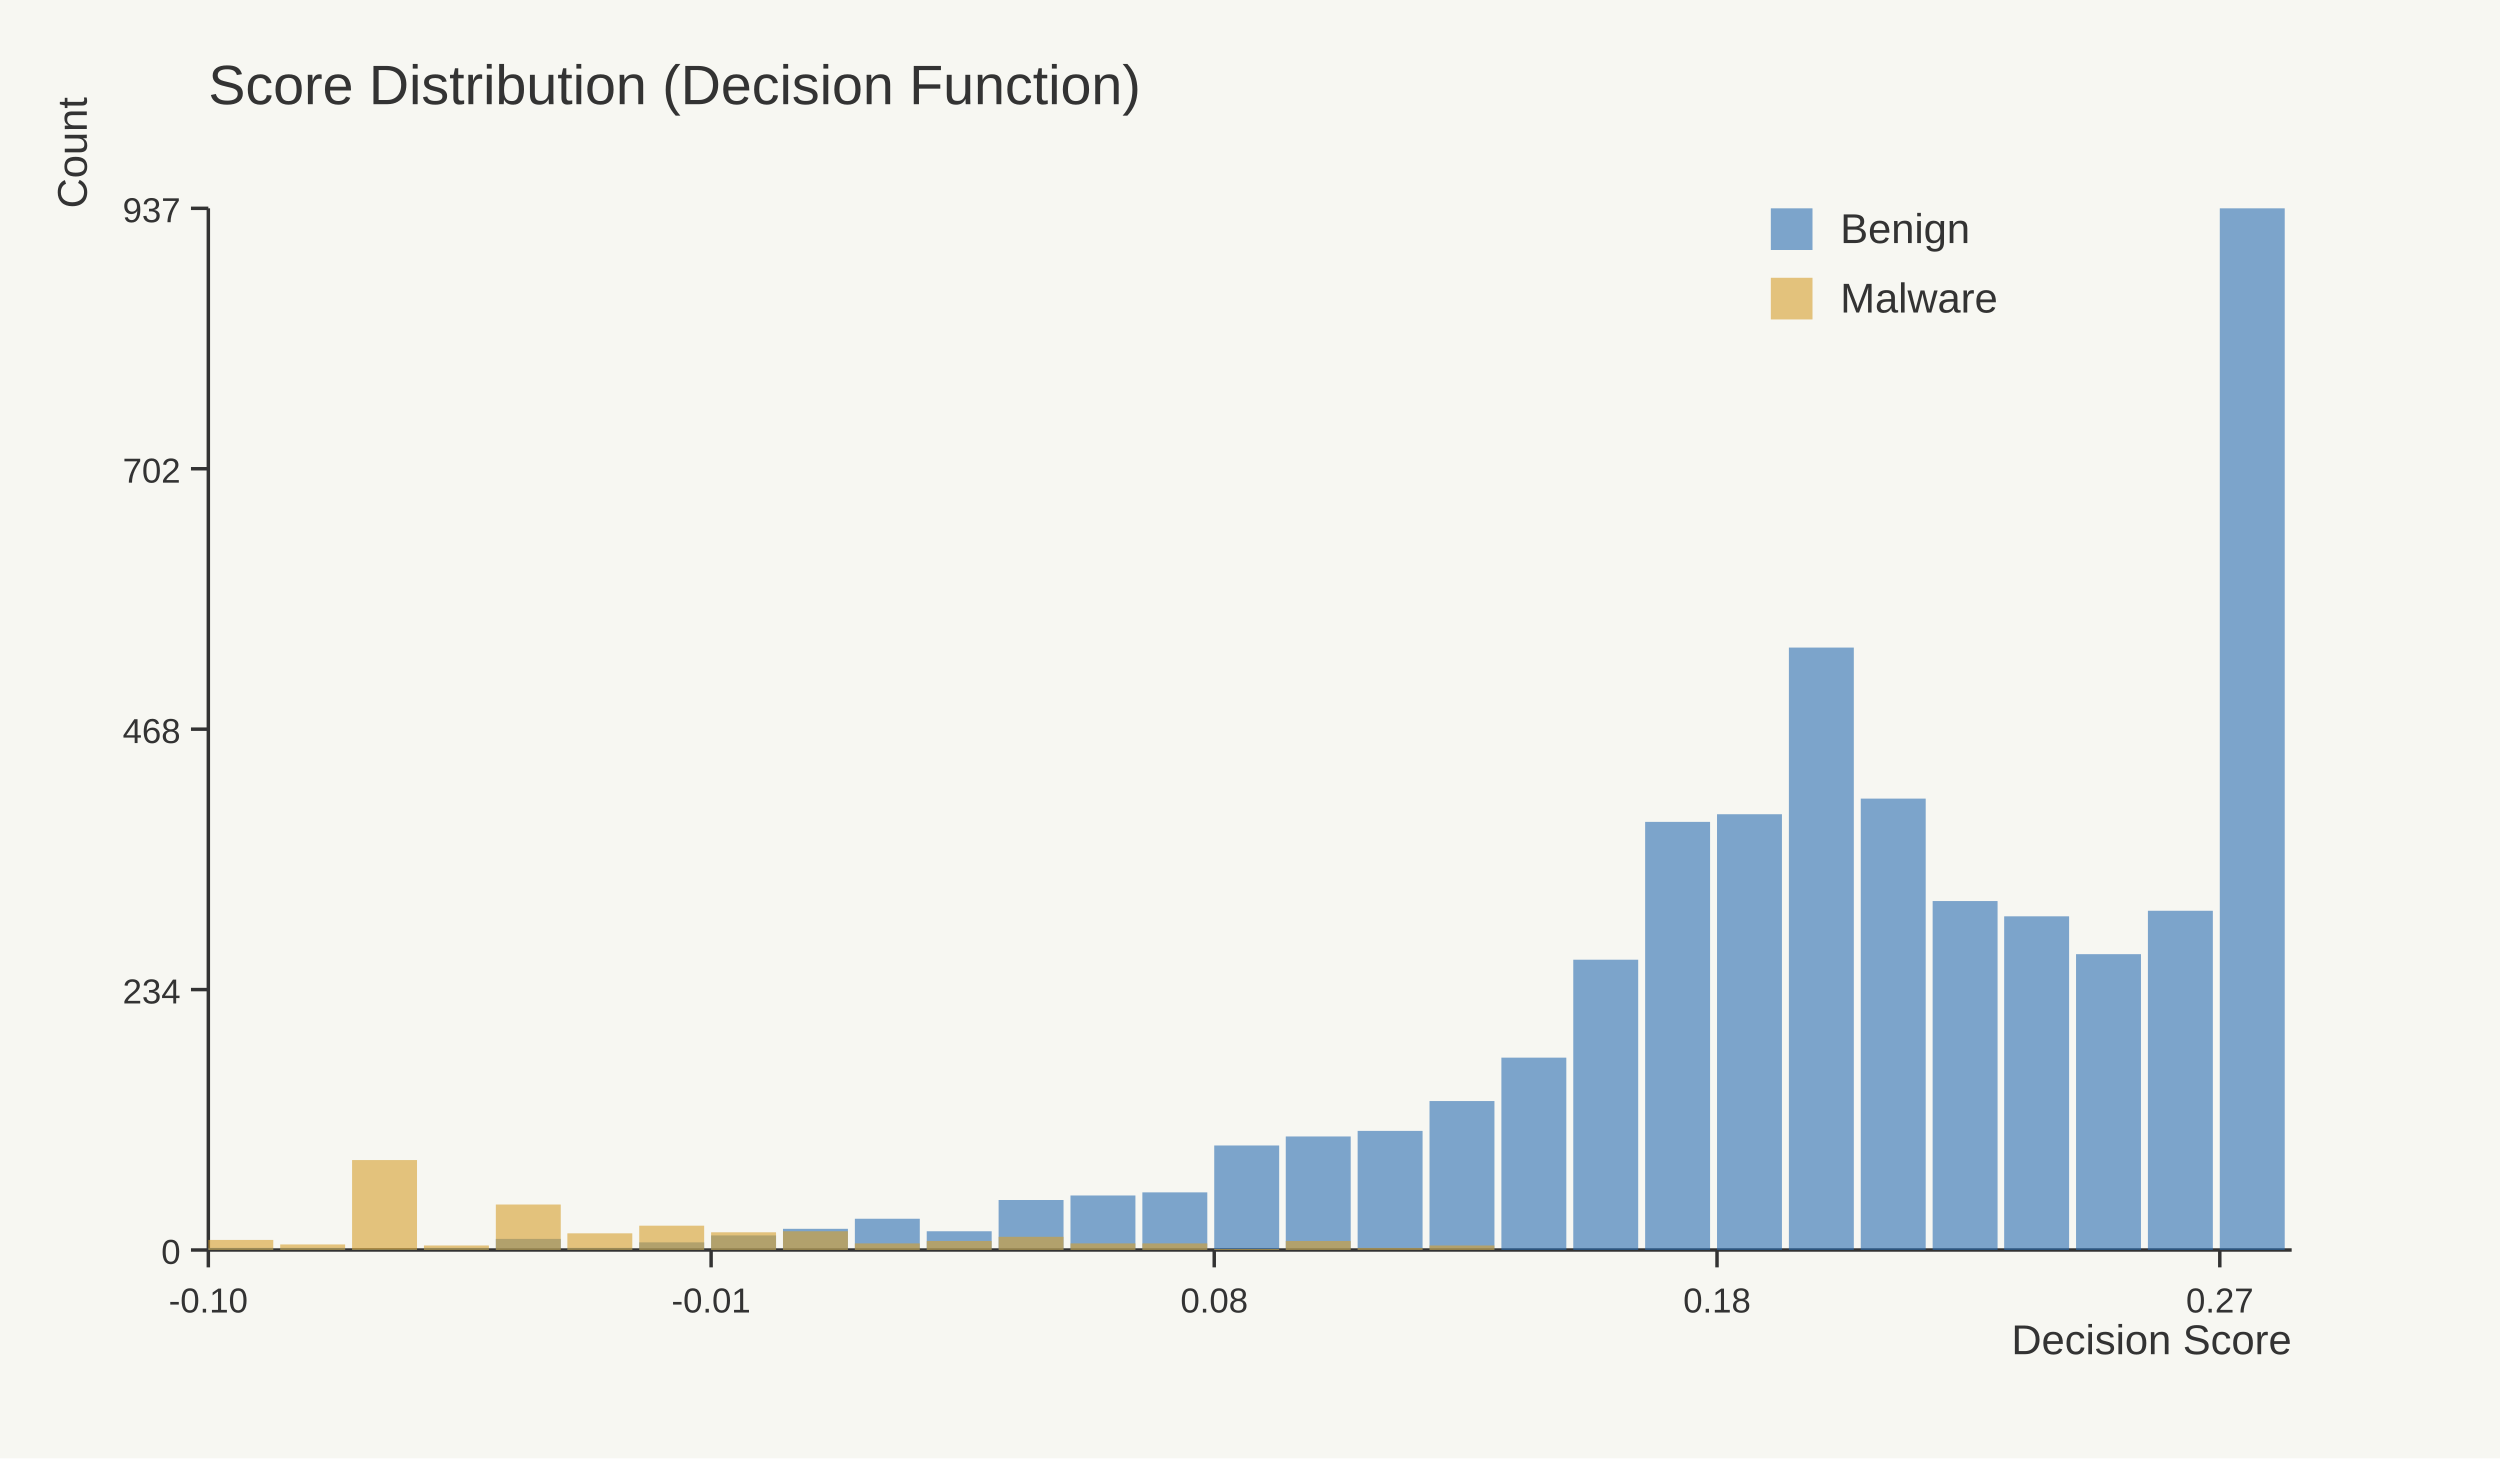
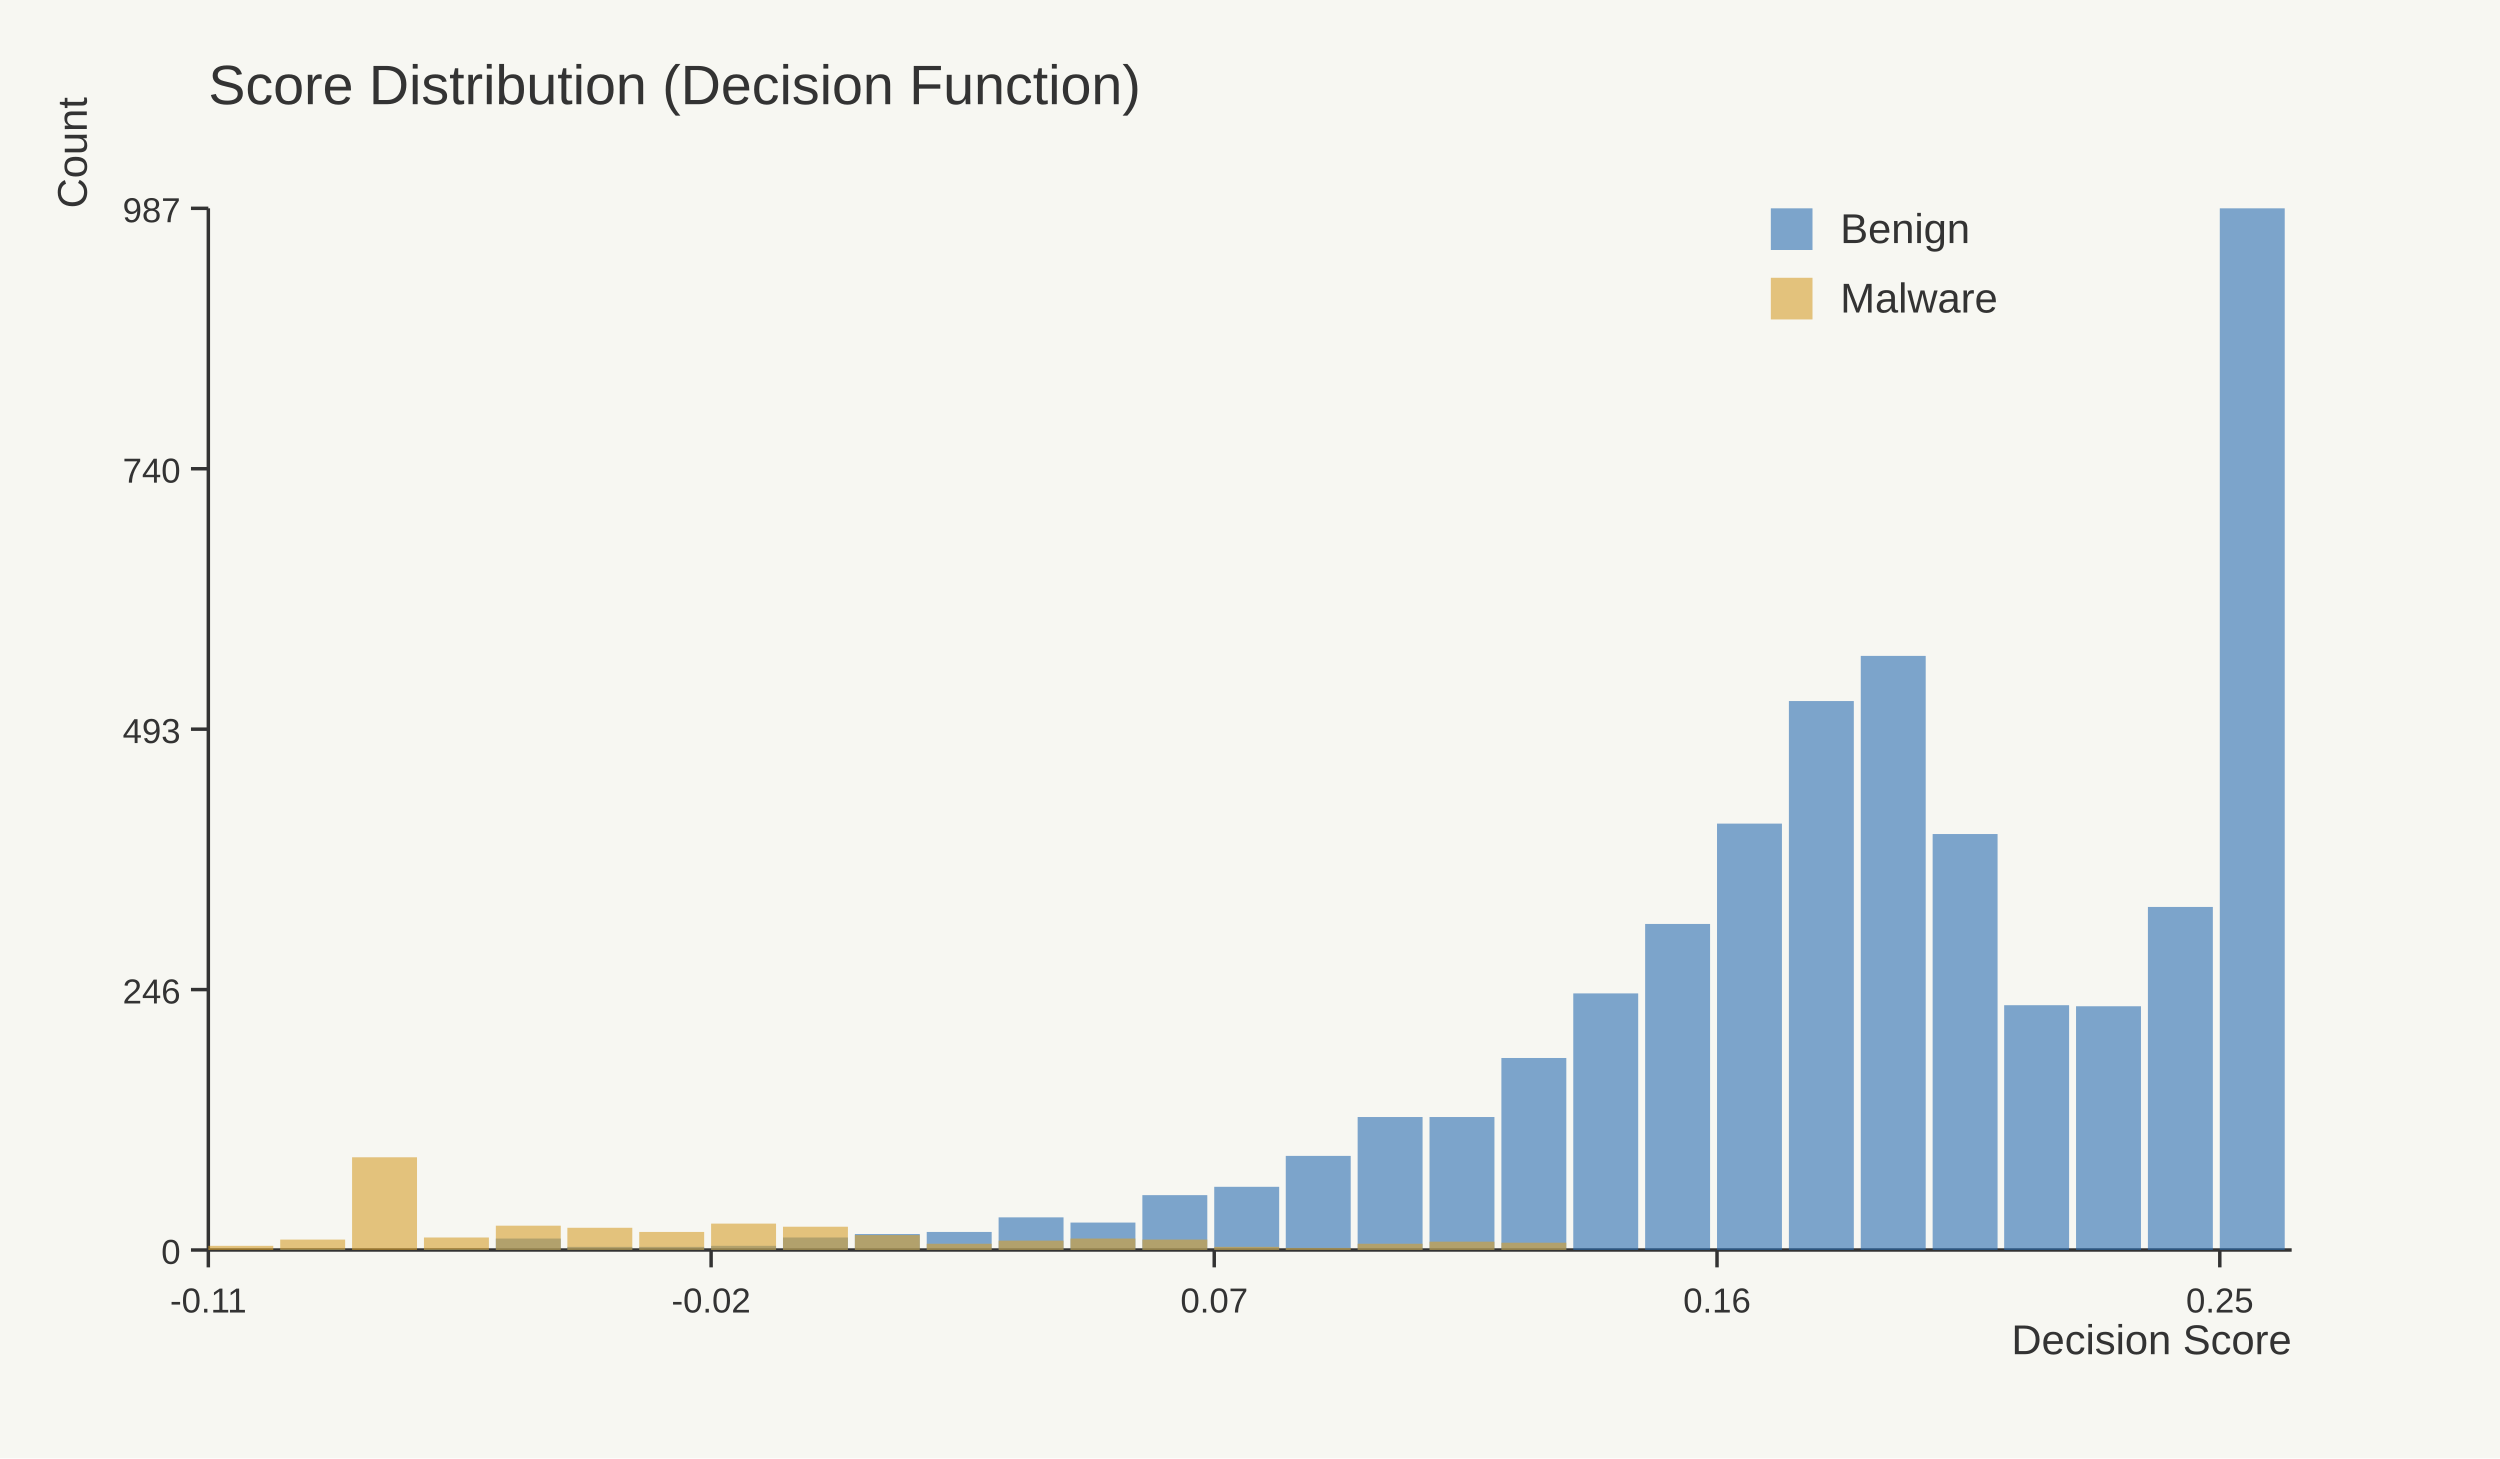
<svg xmlns="http://www.w3.org/2000/svg" width="720" height="420" viewBox="0 0 720 420">
  <rect width="100%" height="100%" fill="#f7f7f2" />
  <text x="60" y="30" font-family="Arial" font-size="16" fill="#333">Score Distribution (Decision Function)</text>
  <line x1="60" y1="360" x2="660" y2="360" stroke="#333" stroke-width="1" />
  <line x1="60" y1="360" x2="60" y2="60" stroke="#333" stroke-width="1" />
  <line x1="60.0" y1="360" x2="60.0" y2="365" stroke="#333" stroke-width="1" />
-   <text x="60.0" y="378" font-family="Arial" font-size="10" text-anchor="middle" fill="#333">-0.10</text>
+   <text x="60.0" y="378" font-family="Arial" font-size="10" text-anchor="middle" fill="#333">-0.11</text>
  <line x1="204.8" y1="360" x2="204.8" y2="365" stroke="#333" stroke-width="1" />
-   <text x="204.8" y="378" font-family="Arial" font-size="10" text-anchor="middle" fill="#333">-0.01</text>
+   <text x="204.8" y="378" font-family="Arial" font-size="10" text-anchor="middle" fill="#333">-0.02</text>
  <line x1="349.7" y1="360" x2="349.7" y2="365" stroke="#333" stroke-width="1" />
-   <text x="349.7" y="378" font-family="Arial" font-size="10" text-anchor="middle" fill="#333">0.08</text>
+   <text x="349.7" y="378" font-family="Arial" font-size="10" text-anchor="middle" fill="#333">0.07</text>
  <line x1="494.5" y1="360" x2="494.5" y2="365" stroke="#333" stroke-width="1" />
-   <text x="494.5" y="378" font-family="Arial" font-size="10" text-anchor="middle" fill="#333">0.18</text>
+   <text x="494.5" y="378" font-family="Arial" font-size="10" text-anchor="middle" fill="#333">0.16</text>
  <line x1="639.3" y1="360" x2="639.3" y2="365" stroke="#333" stroke-width="1" />
-   <text x="639.3" y="378" font-family="Arial" font-size="10" text-anchor="middle" fill="#333">0.27</text>
+   <text x="639.3" y="378" font-family="Arial" font-size="10" text-anchor="middle" fill="#333">0.25</text>
  <line x1="60" y1="360.0" x2="55" y2="360.0" stroke="#333" stroke-width="1" />
  <text x="52" y="364.0" font-family="Arial" font-size="10" text-anchor="end" fill="#333">0</text>
  <line x1="60" y1="285.0" x2="55" y2="285.0" stroke="#333" stroke-width="1" />
-   <text x="52" y="289.0" font-family="Arial" font-size="10" text-anchor="end" fill="#333">234</text>
+   <text x="52" y="289.0" font-family="Arial" font-size="10" text-anchor="end" fill="#333">246</text>
  <line x1="60" y1="210.0" x2="55" y2="210.0" stroke="#333" stroke-width="1" />
-   <text x="52" y="214.0" font-family="Arial" font-size="10" text-anchor="end" fill="#333">468</text>
+   <text x="52" y="214.0" font-family="Arial" font-size="10" text-anchor="end" fill="#333">493</text>
  <line x1="60" y1="135.0" x2="55" y2="135.0" stroke="#333" stroke-width="1" />
-   <text x="52" y="139.0" font-family="Arial" font-size="10" text-anchor="end" fill="#333">702</text>
+   <text x="52" y="139.0" font-family="Arial" font-size="10" text-anchor="end" fill="#333">740</text>
  <line x1="60" y1="60.0" x2="55" y2="60.0" stroke="#333" stroke-width="1" />
-   <text x="52" y="64.0" font-family="Arial" font-size="10" text-anchor="end" fill="#333">937</text>
-   <rect x="60.0" y="359.4" width="18.7" height="0.6" fill="#2b6cb0" fill-opacity="0.6" />
-   <rect x="60.0" y="357.1" width="18.7" height="2.9" fill="#d69e2e" fill-opacity="0.6" />
-   <rect x="80.7" y="359.4" width="18.7" height="0.6" fill="#2b6cb0" fill-opacity="0.6" />
-   <rect x="80.7" y="358.4" width="18.7" height="1.6" fill="#d69e2e" fill-opacity="0.6" />
-   <rect x="101.4" y="359.7" width="18.7" height="0.3" fill="#2b6cb0" fill-opacity="0.6" />
-   <rect x="101.4" y="334.1" width="18.7" height="25.9" fill="#d69e2e" fill-opacity="0.6" />
-   <rect x="122.1" y="359.4" width="18.7" height="0.6" fill="#2b6cb0" fill-opacity="0.6" />
-   <rect x="122.1" y="358.7" width="18.7" height="1.3" fill="#d69e2e" fill-opacity="0.6" />
-   <rect x="142.8" y="356.8" width="18.7" height="3.2" fill="#2b6cb0" fill-opacity="0.6" />
-   <rect x="142.8" y="346.9" width="18.7" height="13.1" fill="#d69e2e" fill-opacity="0.6" />
-   <rect x="163.4" y="359.4" width="18.7" height="0.6" fill="#2b6cb0" fill-opacity="0.6" />
-   <rect x="163.4" y="355.2" width="18.7" height="4.8" fill="#d69e2e" fill-opacity="0.6" />
-   <rect x="184.1" y="357.8" width="18.7" height="2.2" fill="#2b6cb0" fill-opacity="0.6" />
-   <rect x="184.1" y="353.0" width="18.7" height="7.0" fill="#d69e2e" fill-opacity="0.6" />
-   <rect x="204.8" y="355.8" width="18.7" height="4.2" fill="#2b6cb0" fill-opacity="0.6" />
-   <rect x="204.8" y="354.9" width="18.7" height="5.1" fill="#d69e2e" fill-opacity="0.6" />
-   <rect x="225.5" y="353.9" width="18.7" height="6.1" fill="#2b6cb0" fill-opacity="0.6" />
-   <rect x="225.5" y="354.6" width="18.7" height="5.4" fill="#d69e2e" fill-opacity="0.6" />
-   <rect x="246.2" y="351.0" width="18.7" height="9.0" fill="#2b6cb0" fill-opacity="0.6" />
-   <rect x="246.2" y="358.1" width="18.7" height="1.9" fill="#d69e2e" fill-opacity="0.6" />
-   <rect x="266.9" y="354.6" width="18.7" height="5.4" fill="#2b6cb0" fill-opacity="0.6" />
-   <rect x="266.9" y="357.4" width="18.7" height="2.6" fill="#d69e2e" fill-opacity="0.6" />
-   <rect x="287.6" y="345.6" width="18.7" height="14.4" fill="#2b6cb0" fill-opacity="0.6" />
-   <rect x="287.6" y="356.2" width="18.7" height="3.8" fill="#d69e2e" fill-opacity="0.6" />
-   <rect x="308.3" y="344.3" width="18.7" height="15.7" fill="#2b6cb0" fill-opacity="0.6" />
-   <rect x="308.3" y="358.1" width="18.7" height="1.9" fill="#d69e2e" fill-opacity="0.6" />
-   <rect x="329.0" y="343.4" width="18.7" height="16.6" fill="#2b6cb0" fill-opacity="0.6" />
-   <rect x="329.0" y="358.1" width="18.7" height="1.9" fill="#d69e2e" fill-opacity="0.6" />
-   <rect x="349.7" y="329.9" width="18.7" height="30.1" fill="#2b6cb0" fill-opacity="0.6" />
-   <rect x="349.7" y="359.7" width="18.7" height="0.3" fill="#d69e2e" fill-opacity="0.6" />
-   <rect x="370.3" y="327.3" width="18.7" height="32.7" fill="#2b6cb0" fill-opacity="0.6" />
-   <rect x="370.3" y="357.4" width="18.7" height="2.6" fill="#d69e2e" fill-opacity="0.6" />
-   <rect x="391.0" y="325.7" width="18.7" height="34.3" fill="#2b6cb0" fill-opacity="0.6" />
-   <rect x="391.0" y="359.4" width="18.7" height="0.6" fill="#d69e2e" fill-opacity="0.6" />
-   <rect x="411.7" y="317.1" width="18.7" height="42.9" fill="#2b6cb0" fill-opacity="0.6" />
-   <rect x="411.7" y="358.7" width="18.7" height="1.3" fill="#d69e2e" fill-opacity="0.6" />
-   <rect x="432.4" y="304.6" width="18.7" height="55.4" fill="#2b6cb0" fill-opacity="0.6" />
-   <rect x="432.4" y="360.0" width="18.7" height="0.0" fill="#d69e2e" fill-opacity="0.6" />
-   <rect x="453.1" y="276.4" width="18.7" height="83.6" fill="#2b6cb0" fill-opacity="0.6" />
+   <text x="52" y="64.0" font-family="Arial" font-size="10" text-anchor="end" fill="#333">987</text>
+   <rect x="60.0" y="360.0" width="18.7" height="0.0" fill="#2b6cb0" fill-opacity="0.6" />
+   <rect x="60.0" y="358.8" width="18.7" height="1.2" fill="#d69e2e" fill-opacity="0.6" />
+   <rect x="80.7" y="359.7" width="18.7" height="0.3" fill="#2b6cb0" fill-opacity="0.6" />
+   <rect x="80.7" y="357.0" width="18.7" height="3.0" fill="#d69e2e" fill-opacity="0.6" />
+   <rect x="101.4" y="360.0" width="18.7" height="0.0" fill="#2b6cb0" fill-opacity="0.6" />
+   <rect x="101.4" y="333.3" width="18.7" height="26.7" fill="#d69e2e" fill-opacity="0.6" />
+   <rect x="122.1" y="359.7" width="18.7" height="0.3" fill="#2b6cb0" fill-opacity="0.6" />
+   <rect x="122.1" y="356.4" width="18.7" height="3.6" fill="#d69e2e" fill-opacity="0.6" />
+   <rect x="142.8" y="356.7" width="18.7" height="3.3" fill="#2b6cb0" fill-opacity="0.6" />
+   <rect x="142.8" y="353.0" width="18.7" height="7.0" fill="#d69e2e" fill-opacity="0.6" />
+   <rect x="163.4" y="359.1" width="18.7" height="0.9" fill="#2b6cb0" fill-opacity="0.6" />
+   <rect x="163.4" y="353.6" width="18.7" height="6.4" fill="#d69e2e" fill-opacity="0.6" />
+   <rect x="184.1" y="359.1" width="18.7" height="0.9" fill="#2b6cb0" fill-opacity="0.6" />
+   <rect x="184.1" y="354.8" width="18.7" height="5.2" fill="#d69e2e" fill-opacity="0.6" />
+   <rect x="204.8" y="358.8" width="18.7" height="1.2" fill="#2b6cb0" fill-opacity="0.6" />
+   <rect x="204.8" y="352.4" width="18.7" height="7.6" fill="#d69e2e" fill-opacity="0.6" />
+   <rect x="225.5" y="356.4" width="18.7" height="3.6" fill="#2b6cb0" fill-opacity="0.6" />
+   <rect x="225.5" y="353.3" width="18.7" height="6.7" fill="#d69e2e" fill-opacity="0.6" />
+   <rect x="246.2" y="355.4" width="18.7" height="4.6" fill="#2b6cb0" fill-opacity="0.6" />
+   <rect x="246.2" y="355.7" width="18.7" height="4.3" fill="#d69e2e" fill-opacity="0.6" />
+   <rect x="266.9" y="354.8" width="18.7" height="5.2" fill="#2b6cb0" fill-opacity="0.6" />
+   <rect x="266.9" y="358.2" width="18.7" height="1.8" fill="#d69e2e" fill-opacity="0.6" />
+   <rect x="287.6" y="350.6" width="18.7" height="9.4" fill="#2b6cb0" fill-opacity="0.6" />
+   <rect x="287.6" y="357.3" width="18.7" height="2.7" fill="#d69e2e" fill-opacity="0.6" />
+   <rect x="308.3" y="352.1" width="18.7" height="7.9" fill="#2b6cb0" fill-opacity="0.6" />
+   <rect x="308.3" y="356.7" width="18.7" height="3.3" fill="#d69e2e" fill-opacity="0.6" />
+   <rect x="329.0" y="344.2" width="18.7" height="15.8" fill="#2b6cb0" fill-opacity="0.6" />
+   <rect x="329.0" y="357.0" width="18.7" height="3.0" fill="#d69e2e" fill-opacity="0.6" />
+   <rect x="349.7" y="341.8" width="18.7" height="18.2" fill="#2b6cb0" fill-opacity="0.6" />
+   <rect x="349.7" y="359.1" width="18.7" height="0.9" fill="#d69e2e" fill-opacity="0.6" />
+   <rect x="370.3" y="332.9" width="18.7" height="27.1" fill="#2b6cb0" fill-opacity="0.6" />
+   <rect x="370.3" y="359.4" width="18.7" height="0.6" fill="#d69e2e" fill-opacity="0.6" />
+   <rect x="391.0" y="321.7" width="18.7" height="38.3" fill="#2b6cb0" fill-opacity="0.6" />
+   <rect x="391.0" y="358.2" width="18.7" height="1.8" fill="#d69e2e" fill-opacity="0.6" />
+   <rect x="411.7" y="321.7" width="18.7" height="38.3" fill="#2b6cb0" fill-opacity="0.6" />
+   <rect x="411.7" y="357.6" width="18.7" height="2.4" fill="#d69e2e" fill-opacity="0.6" />
+   <rect x="432.4" y="304.7" width="18.7" height="55.3" fill="#2b6cb0" fill-opacity="0.6" />
+   <rect x="432.4" y="357.9" width="18.7" height="2.1" fill="#d69e2e" fill-opacity="0.6" />
+   <rect x="453.1" y="286.1" width="18.7" height="73.9" fill="#2b6cb0" fill-opacity="0.6" />
  <rect x="453.1" y="360.0" width="18.7" height="0.0" fill="#d69e2e" fill-opacity="0.6" />
-   <rect x="473.8" y="236.7" width="18.7" height="123.3" fill="#2b6cb0" fill-opacity="0.6" />
+   <rect x="473.8" y="266.1" width="18.7" height="93.9" fill="#2b6cb0" fill-opacity="0.6" />
  <rect x="473.8" y="360.0" width="18.7" height="0.0" fill="#d69e2e" fill-opacity="0.6" />
-   <rect x="494.5" y="234.5" width="18.7" height="125.5" fill="#2b6cb0" fill-opacity="0.6" />
+   <rect x="494.5" y="237.2" width="18.7" height="122.8" fill="#2b6cb0" fill-opacity="0.6" />
  <rect x="494.5" y="360.0" width="18.7" height="0.0" fill="#d69e2e" fill-opacity="0.6" />
-   <rect x="515.2" y="186.5" width="18.7" height="173.5" fill="#2b6cb0" fill-opacity="0.6" />
+   <rect x="515.2" y="201.9" width="18.7" height="158.1" fill="#2b6cb0" fill-opacity="0.6" />
  <rect x="515.2" y="360.0" width="18.7" height="0.0" fill="#d69e2e" fill-opacity="0.6" />
-   <rect x="535.9" y="230.0" width="18.7" height="130.0" fill="#2b6cb0" fill-opacity="0.6" />
+   <rect x="535.9" y="188.9" width="18.7" height="171.1" fill="#2b6cb0" fill-opacity="0.6" />
  <rect x="535.9" y="360.0" width="18.7" height="0.0" fill="#d69e2e" fill-opacity="0.6" />
-   <rect x="556.6" y="259.5" width="18.7" height="100.5" fill="#2b6cb0" fill-opacity="0.6" />
+   <rect x="556.6" y="240.2" width="18.7" height="119.8" fill="#2b6cb0" fill-opacity="0.6" />
  <rect x="556.6" y="360.0" width="18.7" height="0.0" fill="#d69e2e" fill-opacity="0.6" />
-   <rect x="577.2" y="263.9" width="18.7" height="96.1" fill="#2b6cb0" fill-opacity="0.6" />
+   <rect x="577.2" y="289.5" width="18.7" height="70.5" fill="#2b6cb0" fill-opacity="0.6" />
  <rect x="577.2" y="360.0" width="18.7" height="0.0" fill="#d69e2e" fill-opacity="0.6" />
-   <rect x="597.9" y="274.8" width="18.7" height="85.2" fill="#2b6cb0" fill-opacity="0.6" />
+   <rect x="597.9" y="289.8" width="18.7" height="70.2" fill="#2b6cb0" fill-opacity="0.6" />
  <rect x="597.9" y="360.0" width="18.7" height="0.0" fill="#d69e2e" fill-opacity="0.6" />
-   <rect x="618.6" y="262.3" width="18.7" height="97.7" fill="#2b6cb0" fill-opacity="0.6" />
+   <rect x="618.6" y="261.2" width="18.7" height="98.8" fill="#2b6cb0" fill-opacity="0.6" />
  <rect x="618.6" y="360.0" width="18.7" height="0.0" fill="#d69e2e" fill-opacity="0.6" />
  <rect x="639.3" y="60.0" width="18.7" height="300.0" fill="#2b6cb0" fill-opacity="0.6" />
  <rect x="639.3" y="360.0" width="18.7" height="0.0" fill="#d69e2e" fill-opacity="0.6" />
  <text x="660" y="390" font-family="Arial" font-size="12" text-anchor="end" fill="#333">Decision Score</text>
  <text x="25" y="60" font-family="Arial" font-size="12" fill="#333" transform="rotate(-90 25,60)">Count</text>
  <rect x="510" y="60" width="12" height="12" fill="#2b6cb0" fill-opacity="0.6" />
  <text x="530" y="70" font-family="Arial" font-size="12" fill="#333">Benign</text>
  <rect x="510" y="80" width="12" height="12" fill="#d69e2e" fill-opacity="0.6" />
  <text x="530" y="90" font-family="Arial" font-size="12" fill="#333">Malware</text>
</svg>
